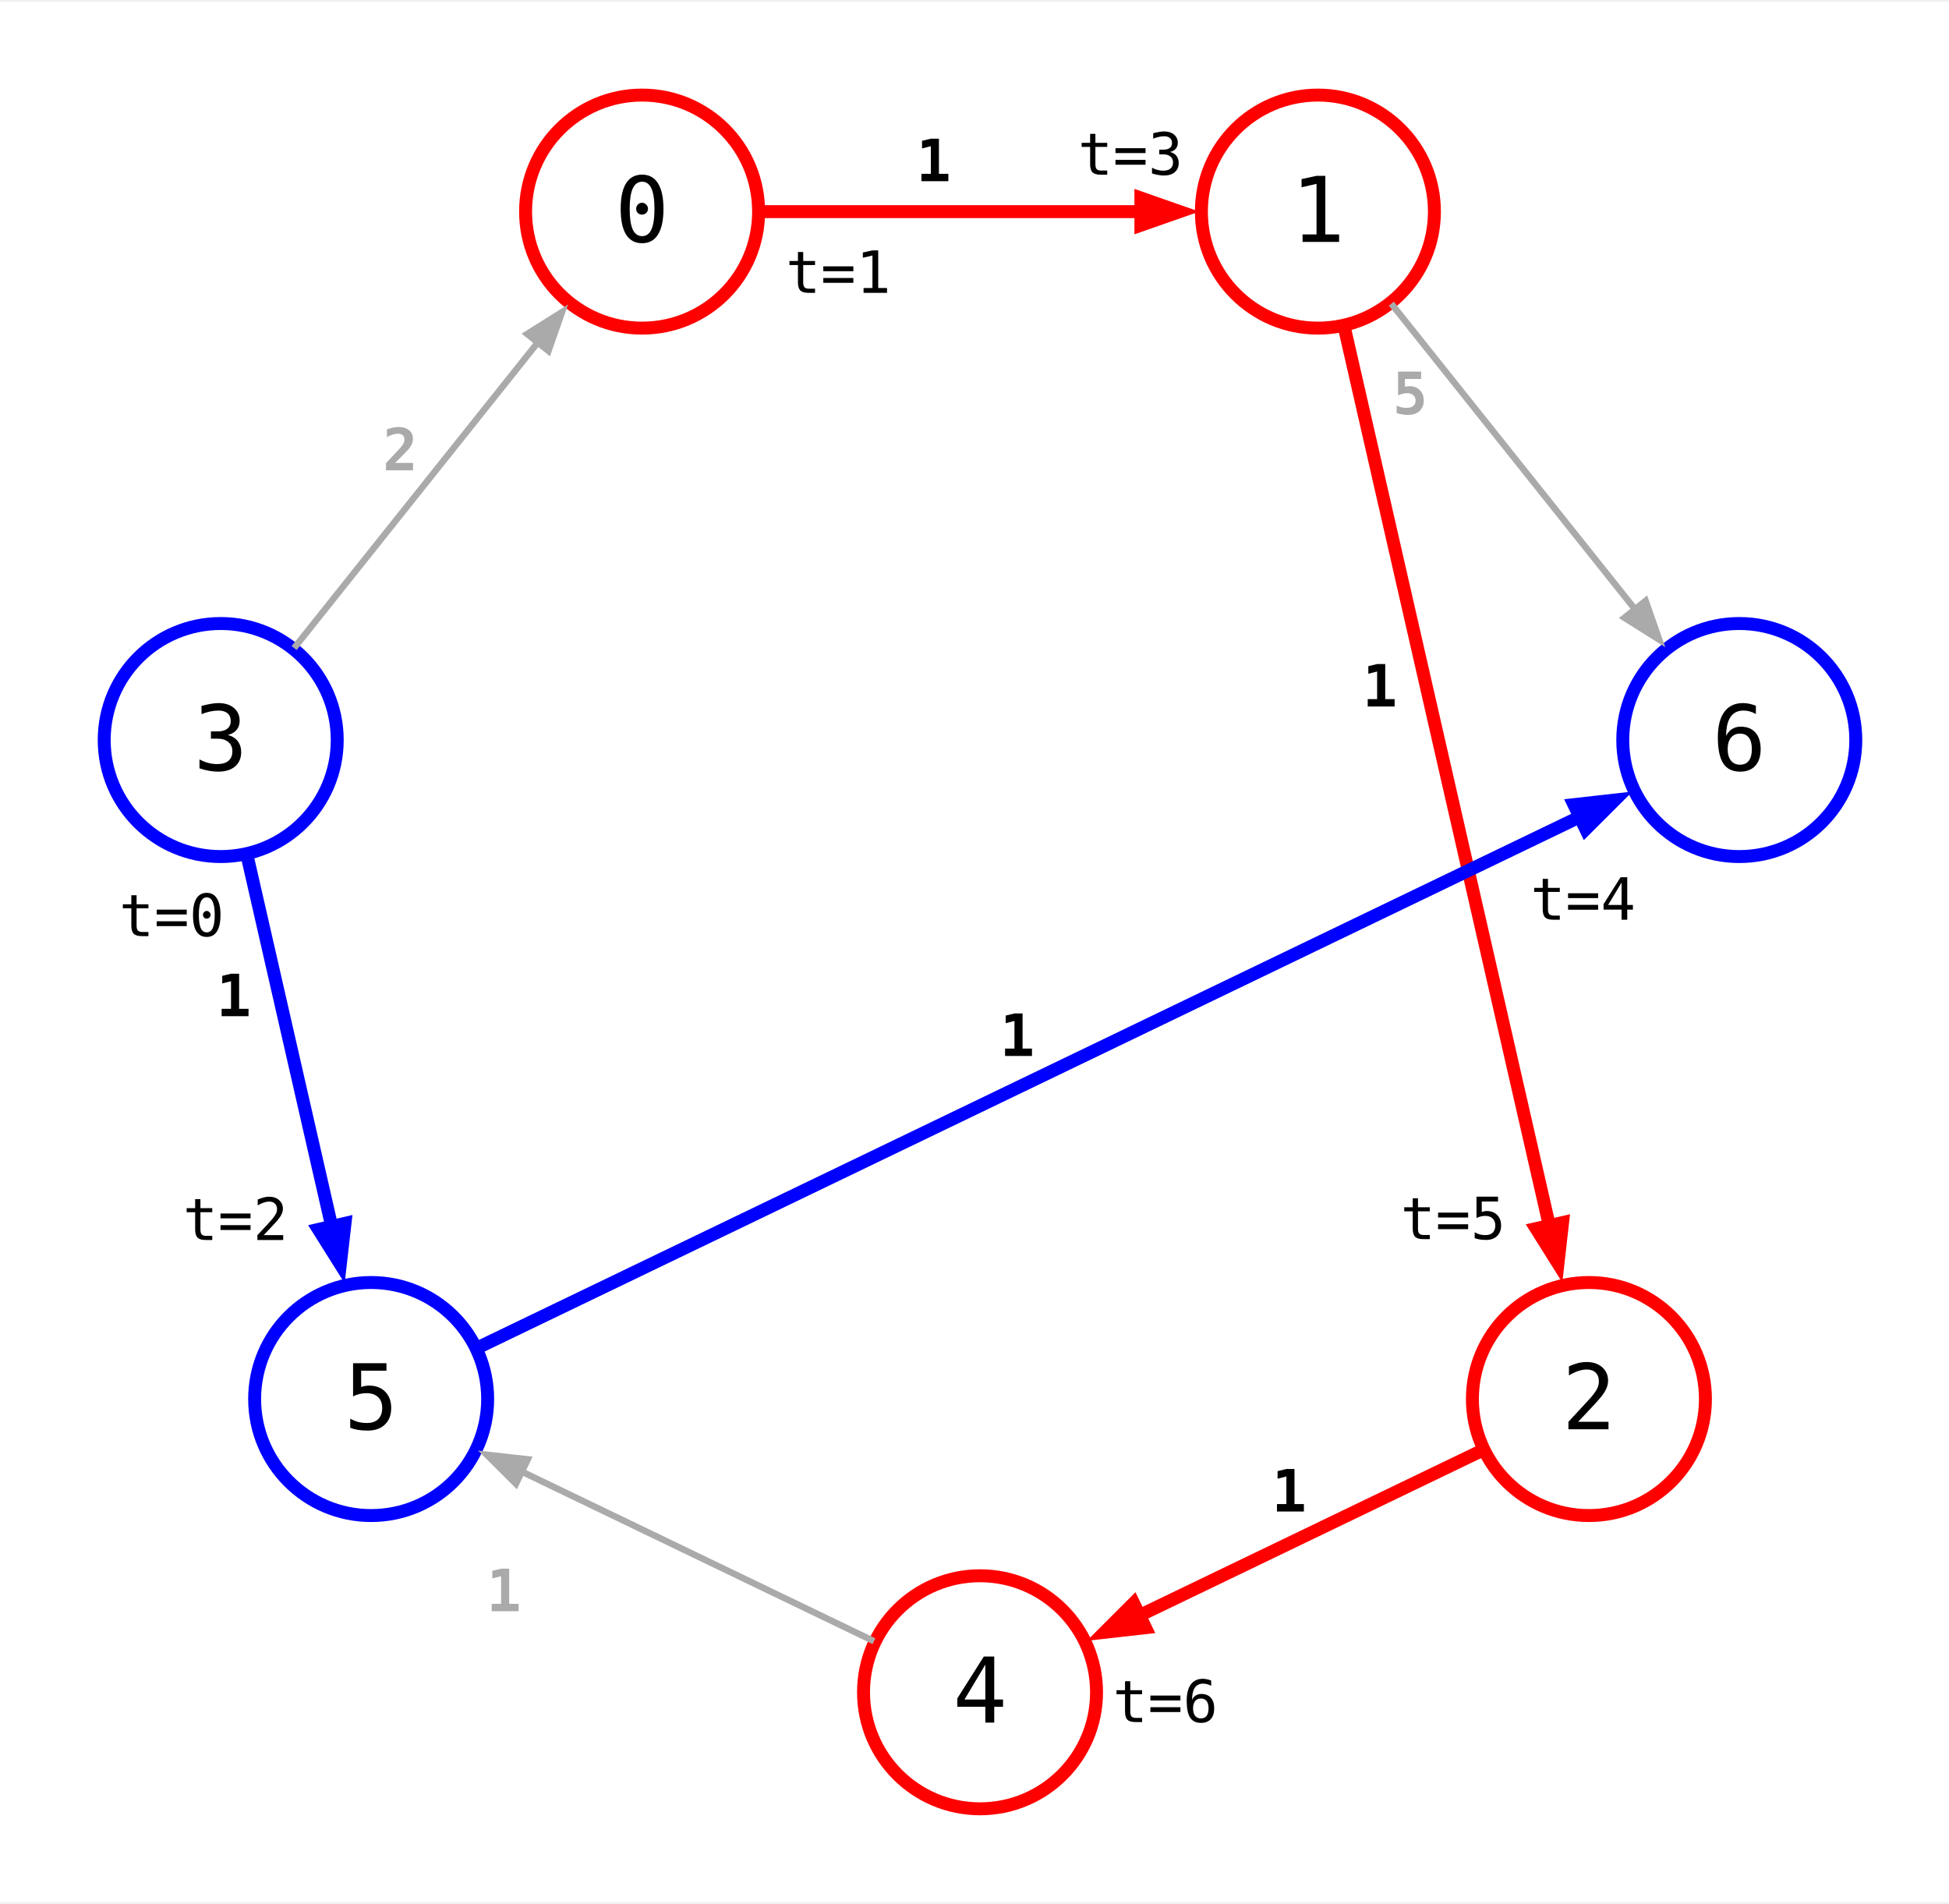
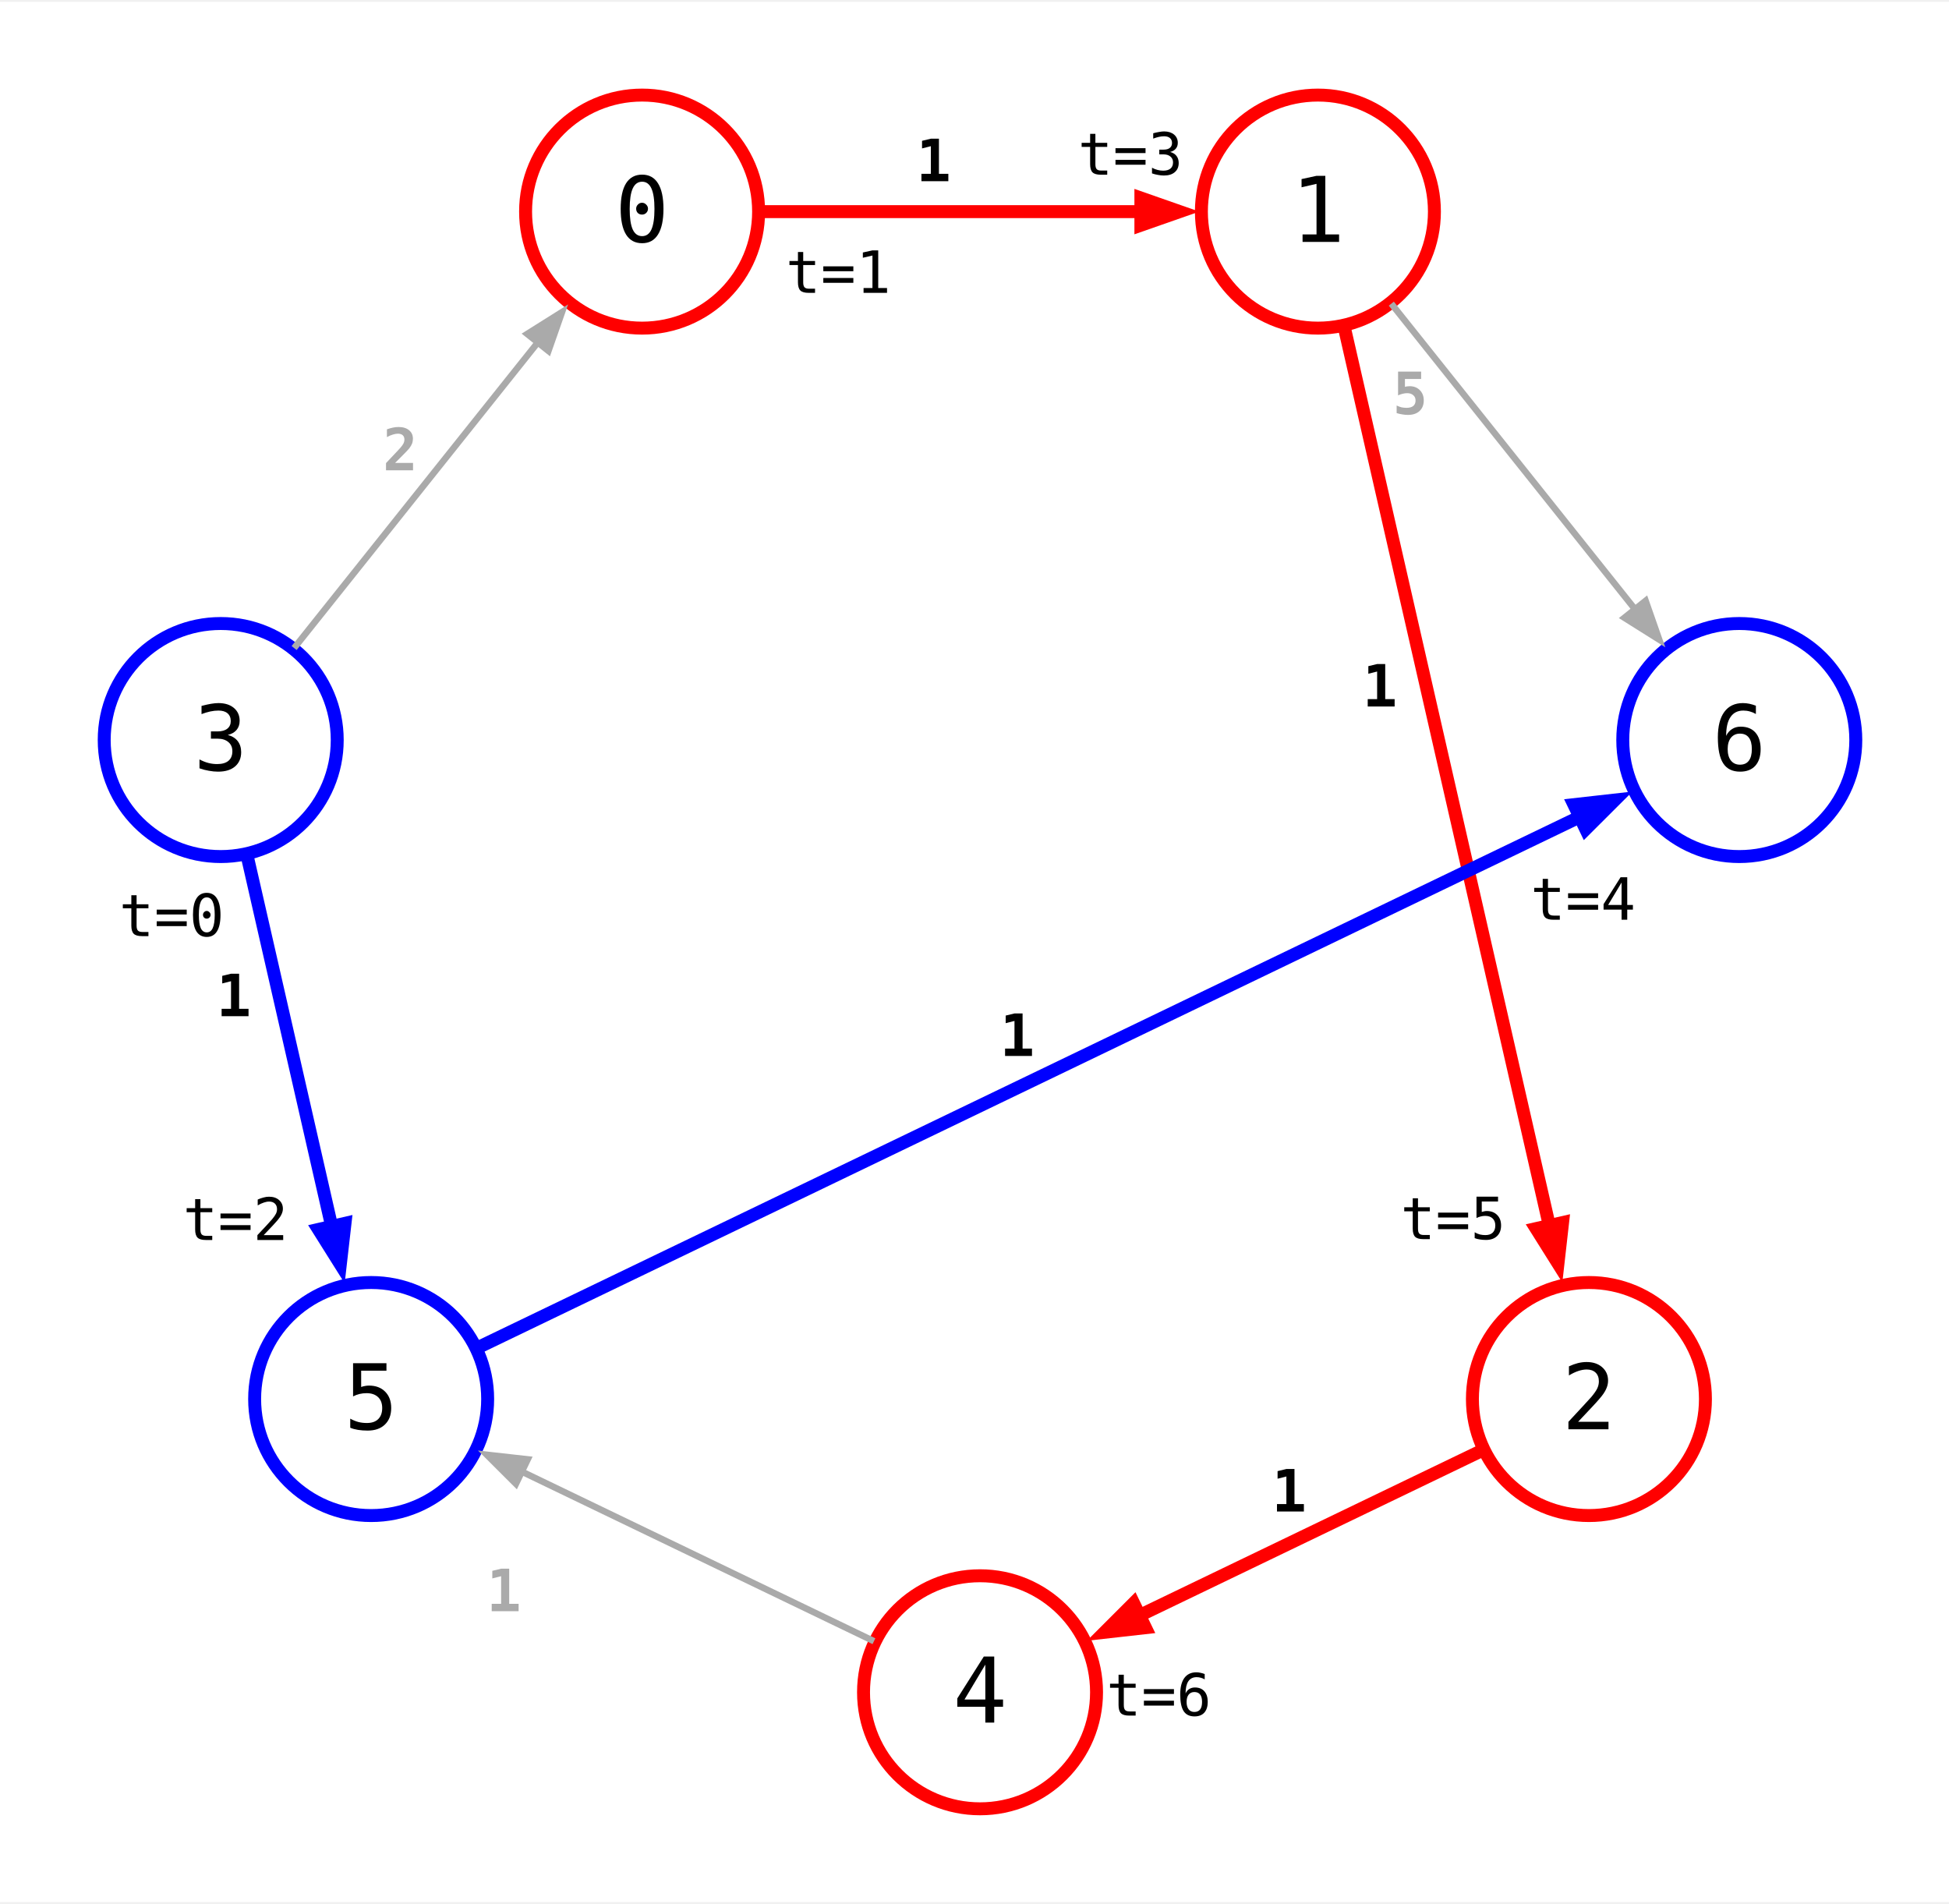
<svg xmlns="http://www.w3.org/2000/svg" width="301pt" height="294pt" viewBox="0.00 0.00 301.11 293.53">
  <g id="graph0" class="graph" transform="scale(1 1) rotate(0) translate(14.4 279.13)">
    <polygon fill="white" stroke="none" points="-14.4,14.4 -14.4,-279.13 286.71,-279.13 286.71,14.4 -14.4,14.4" />
    <g id="node1" class="node">
      <ellipse fill="none" stroke="red" stroke-width="2" cx="84.8" cy="-246.73" rx="18" ry="18" />
      <text text-anchor="middle" x="84.8" y="-242.05" font-family="monospace" font-size="14.00">0</text>
    </g>
    <g id="node2" class="node">
      <ellipse fill="none" stroke="red" stroke-width="2" cx="189.21" cy="-246.73" rx="18" ry="18" />
      <text text-anchor="middle" x="189.21" y="-242.05" font-family="monospace" font-size="14.00">1</text>
    </g>
    <g id="edge2" class="edge">
      <path fill="none" stroke="red" stroke-width="2" d="M102.99,-246.73C119.8,-246.73 144.96,-246.73 163.76,-246.73" />
      <polygon fill="red" stroke="red" stroke-width="2" points="161.86,-248.83 167.86,-246.73 161.86,-244.63 161.86,-248.83" />
      <text text-anchor="start" x="127.13" y="-251.43" font-family="monospace" font-weight="bold" font-size="9.00">1</text>
      <text text-anchor="start" x="152.13" y="-252.43" font-family="monospace" font-size="9.00">t=3</text>
      <text text-anchor="start" x="106.99" y="-234.18" font-family="monospace" font-size="9.00"> t=1</text>
    </g>
    <g id="node3" class="node">
      <ellipse fill="none" stroke="red" stroke-width="2" cx="231.08" cy="-63.3" rx="18" ry="18" />
      <text text-anchor="middle" x="231.08" y="-58.63" font-family="monospace" font-size="14.00">2</text>
    </g>
    <g id="edge3" class="edge">
      <path fill="none" stroke="red" stroke-width="2" d="M193.3,-228.81C200.81,-195.93 216.79,-125.92 225.36,-88.36" />
      <polygon fill="red" stroke="red" stroke-width="2" points="227.01,-90.56 226.3,-84.25 222.92,-89.63 227.01,-90.56" />
      <text text-anchor="start" x="196.08" y="-170.28" font-family="monospace" font-weight="bold" font-size="9.00">1</text>
      <text text-anchor="start" x="201.97" y="-88" font-family="monospace" font-size="9.00">t=5 </text>
    </g>
    <g id="node7" class="node">
      <ellipse fill="none" stroke="blue" stroke-width="2" cx="254.31" cy="-165.1" rx="18" ry="18" />
      <text text-anchor="middle" x="254.31" y="-160.42" font-family="monospace" font-size="14.00">6</text>
    </g>
    <g id="edge5" class="edge">
      <path fill="none" stroke="#aaaaaa" d="M200.55,-232.51C211.04,-219.36 226.72,-199.69 238.45,-184.99" />
      <polygon fill="#aaaaaa" stroke="#aaaaaa" points="239.84,-186.61 241.94,-180.61 236.56,-183.99 239.84,-186.61" />
      <text text-anchor="start" x="200.75" y="-215.45" font-family="monospace" font-weight="bold" font-size="9.00" fill="#aaaaaa">5  </text>
    </g>
    <g id="node4" class="node">
      <ellipse fill="none" stroke="red" stroke-width="2" cx="137.01" cy="-18" rx="18" ry="18" />
      <text text-anchor="middle" x="137.01" y="-13.32" font-family="monospace" font-size="14.00">4</text>
    </g>
    <g id="edge4" class="edge">
      <path fill="none" stroke="red" stroke-width="2" d="M214.69,-55.41C199.54,-48.12 176.88,-37.2 159.94,-29.04" />
      <polygon fill="red" stroke="red" stroke-width="2" points="162.57,-27.98 156.25,-27.27 160.74,-31.76 162.57,-27.98" />
      <text text-anchor="start" x="182.06" y="-45.93" font-family="monospace" font-weight="bold" font-size="9.00">1</text>
-       <text text-anchor="start" x="157.52" y="-13.4" font-family="monospace" font-size="9.00">  t=6</text>
+       <text text-anchor="start" x="156.52" y="-14.4" font-family="monospace" font-size="9.00">  t=6</text>
    </g>
    <g id="node6" class="node">
      <ellipse fill="none" stroke="blue" stroke-width="2" cx="42.94" cy="-63.3" rx="18" ry="18" />
      <text text-anchor="middle" x="42.94" y="-58.63" font-family="monospace" font-size="14.00">5</text>
    </g>
    <g id="edge8" class="edge">
      <path fill="none" stroke="#aaaaaa" d="M120.62,-25.89C105.47,-33.19 82.81,-44.1 65.86,-52.26" />
      <polygon fill="#aaaaaa" stroke="#aaaaaa" points="65.31,-50.2 60.81,-54.69 67.13,-53.98 65.31,-50.2" />
      <text text-anchor="start" x="60.74" y="-30.53" font-family="monospace" font-weight="bold" font-size="9.00" fill="#aaaaaa">     1</text>
    </g>
    <g id="node5" class="node">
      <ellipse fill="none" stroke="blue" stroke-width="2" cx="19.7" cy="-165.1" rx="18" ry="18" />
      <text text-anchor="middle" x="19.7" y="-160.42" font-family="monospace" font-size="14.00">3</text>
    </g>
    <g id="edge1" class="edge">
      <path fill="none" stroke="#aaaaaa" d="M31.04,-179.31C41.53,-192.46 57.21,-212.13 68.94,-226.83" />
      <polygon fill="#aaaaaa" stroke="#aaaaaa" points="67.05,-227.83 72.43,-231.21 70.33,-225.21 67.05,-227.83" />
      <text text-anchor="start" x="44.74" y="-206.77" font-family="monospace" font-weight="bold" font-size="9.00" fill="#aaaaaa">2</text>
    </g>
    <g id="edge9" class="edge">
      <path fill="none" stroke="blue" stroke-width="2" d="M23.75,-147.36C27.49,-130.97 33.09,-106.45 37.27,-88.11" />
      <polygon fill="blue" stroke="blue" stroke-width="2" points="38.9,-90.44 38.18,-84.12 34.8,-89.5 38.9,-90.44" />
      <text text-anchor="start" x="19.01" y="-122.44" font-family="monospace" font-weight="bold" font-size="9.00">1 </text>
      <text text-anchor="start" x="13.86" y="-87.87" font-family="monospace" font-size="9.00"> t=2</text>
      <text text-anchor="start" x="4" y="-134.81" font-family="monospace" font-size="9.00">t=0</text>
    </g>
    <g id="edge10" class="edge">
      <path fill="none" stroke="blue" stroke-width="2" d="M59.52,-71.29C96.95,-89.31 188.06,-133.19 231.08,-153.91" />
      <polygon fill="blue" stroke="blue" stroke-width="2" points="228.76,-155.12 235.08,-155.83 230.58,-151.34 228.76,-155.12" />
      <text text-anchor="start" x="140.05" y="-116.3" font-family="monospace" font-weight="bold" font-size="9.00">1</text>
      <text text-anchor="start" x="222.05" y="-137.34" font-family="monospace" font-size="9.00">t=4</text>
    </g>
  </g>
</svg>
